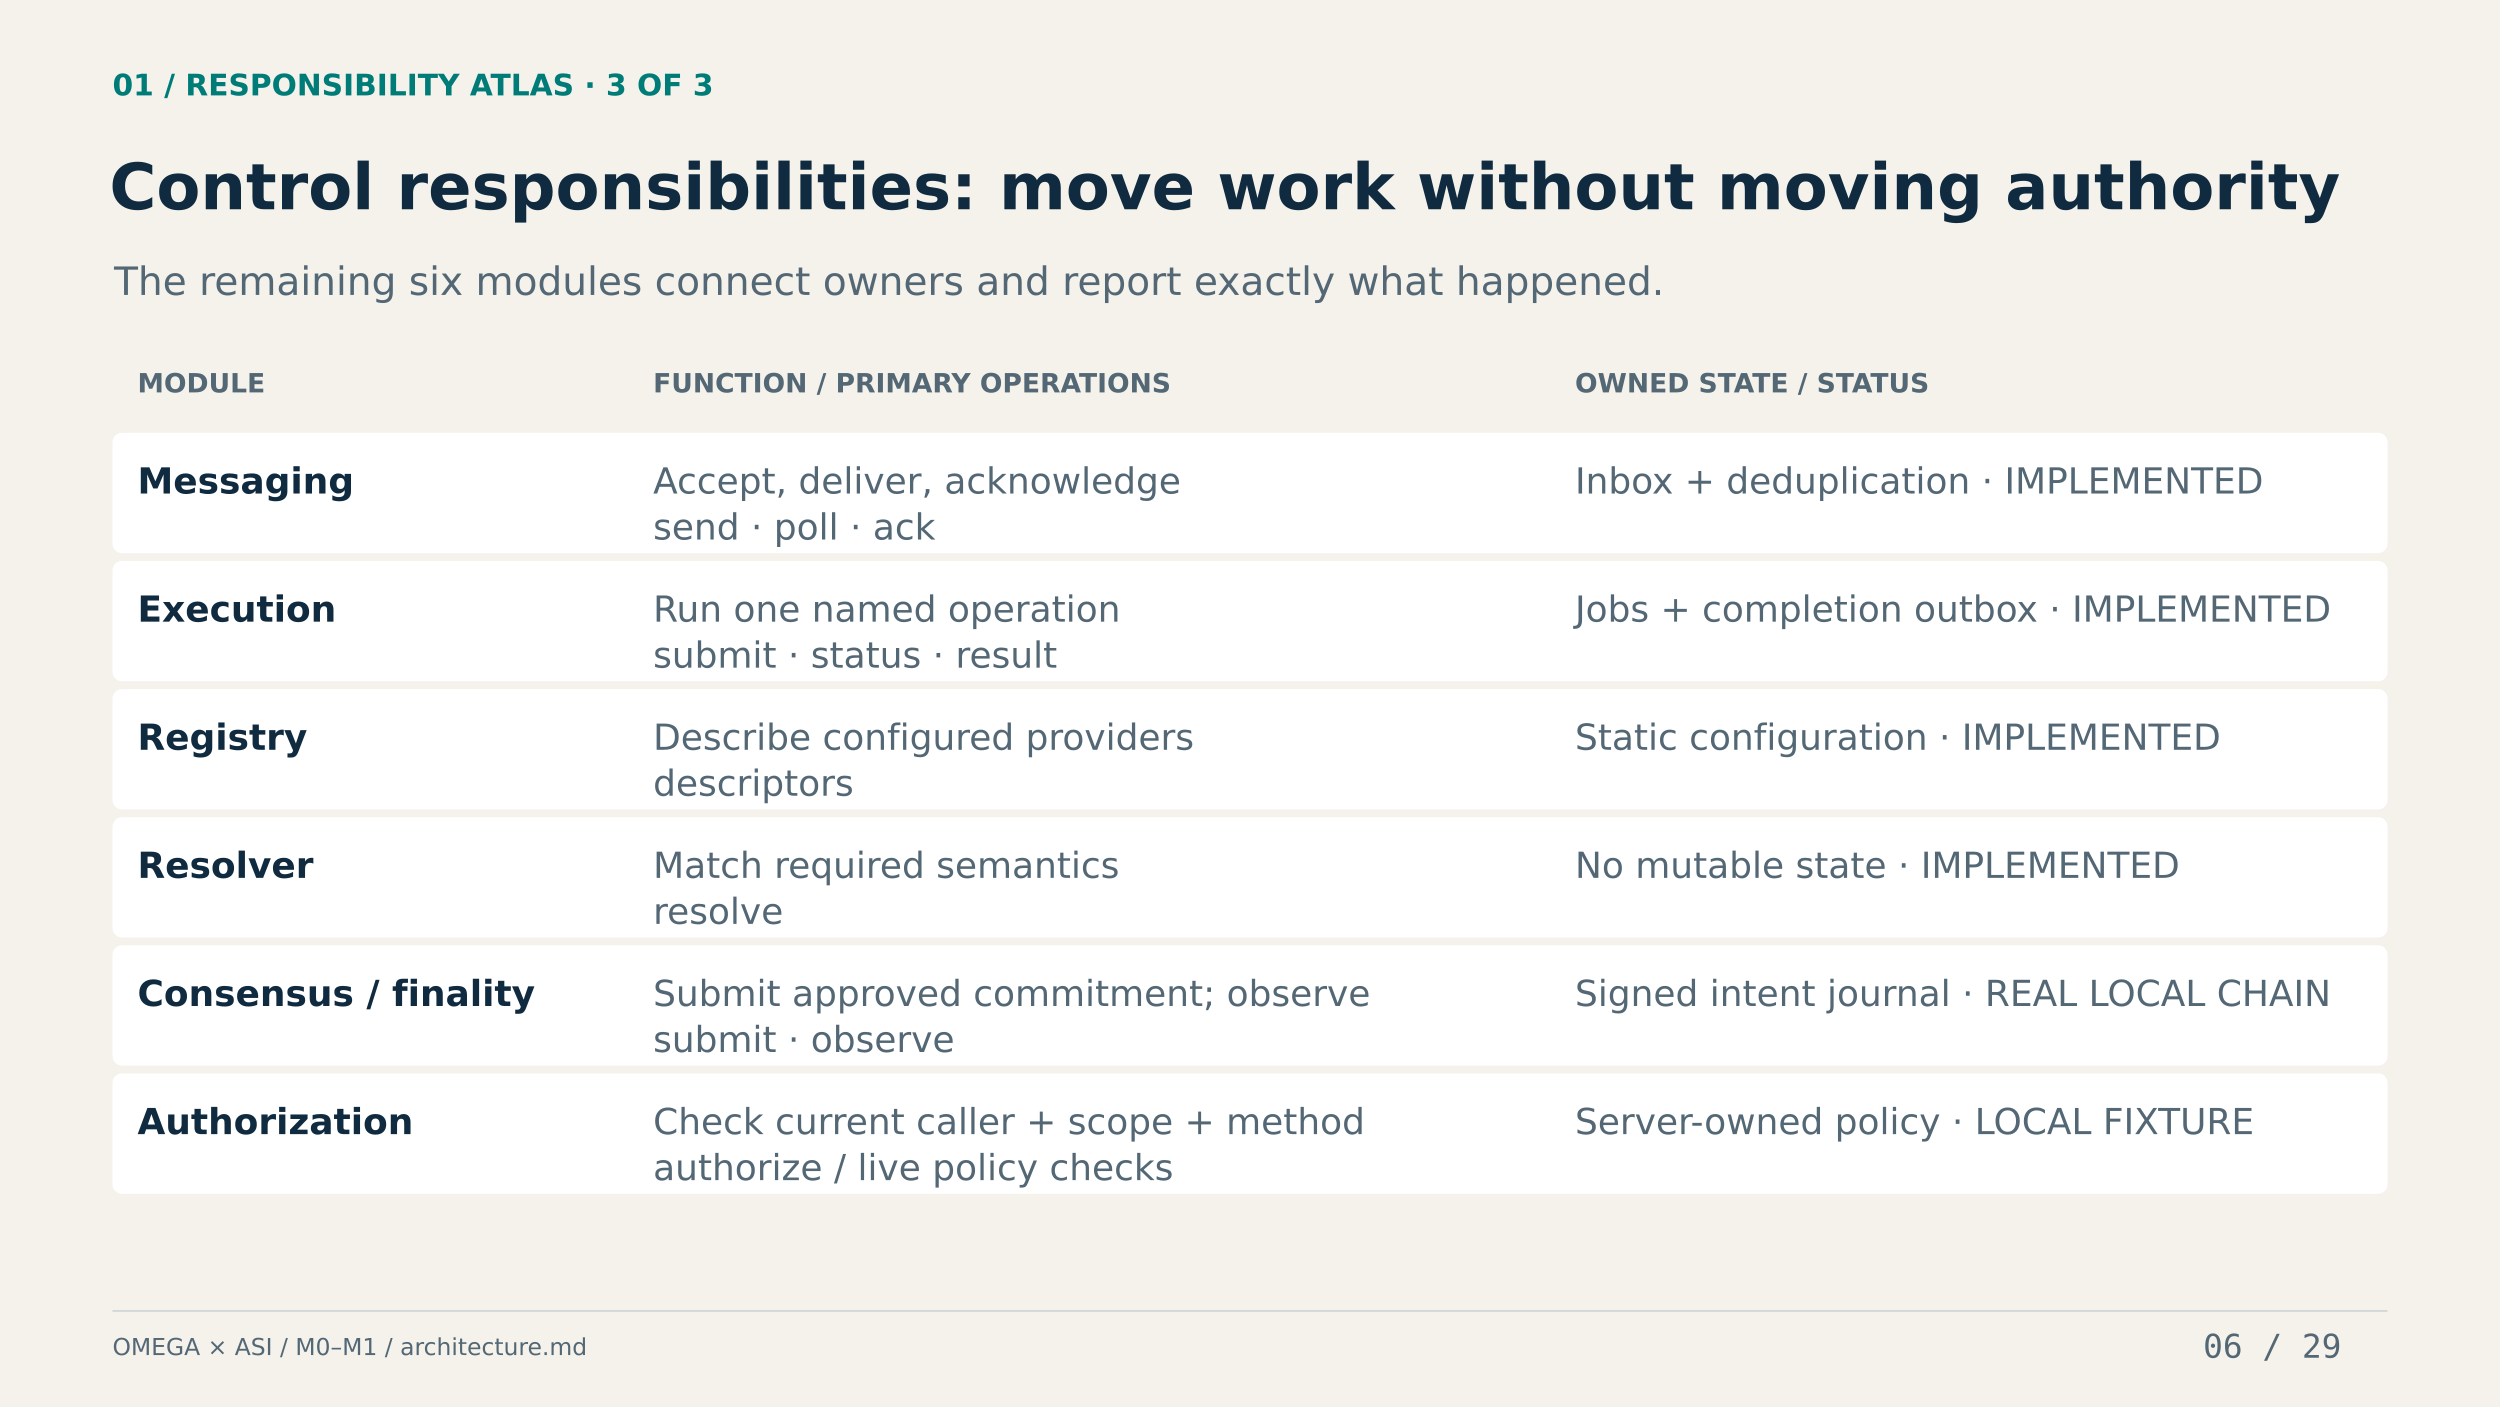
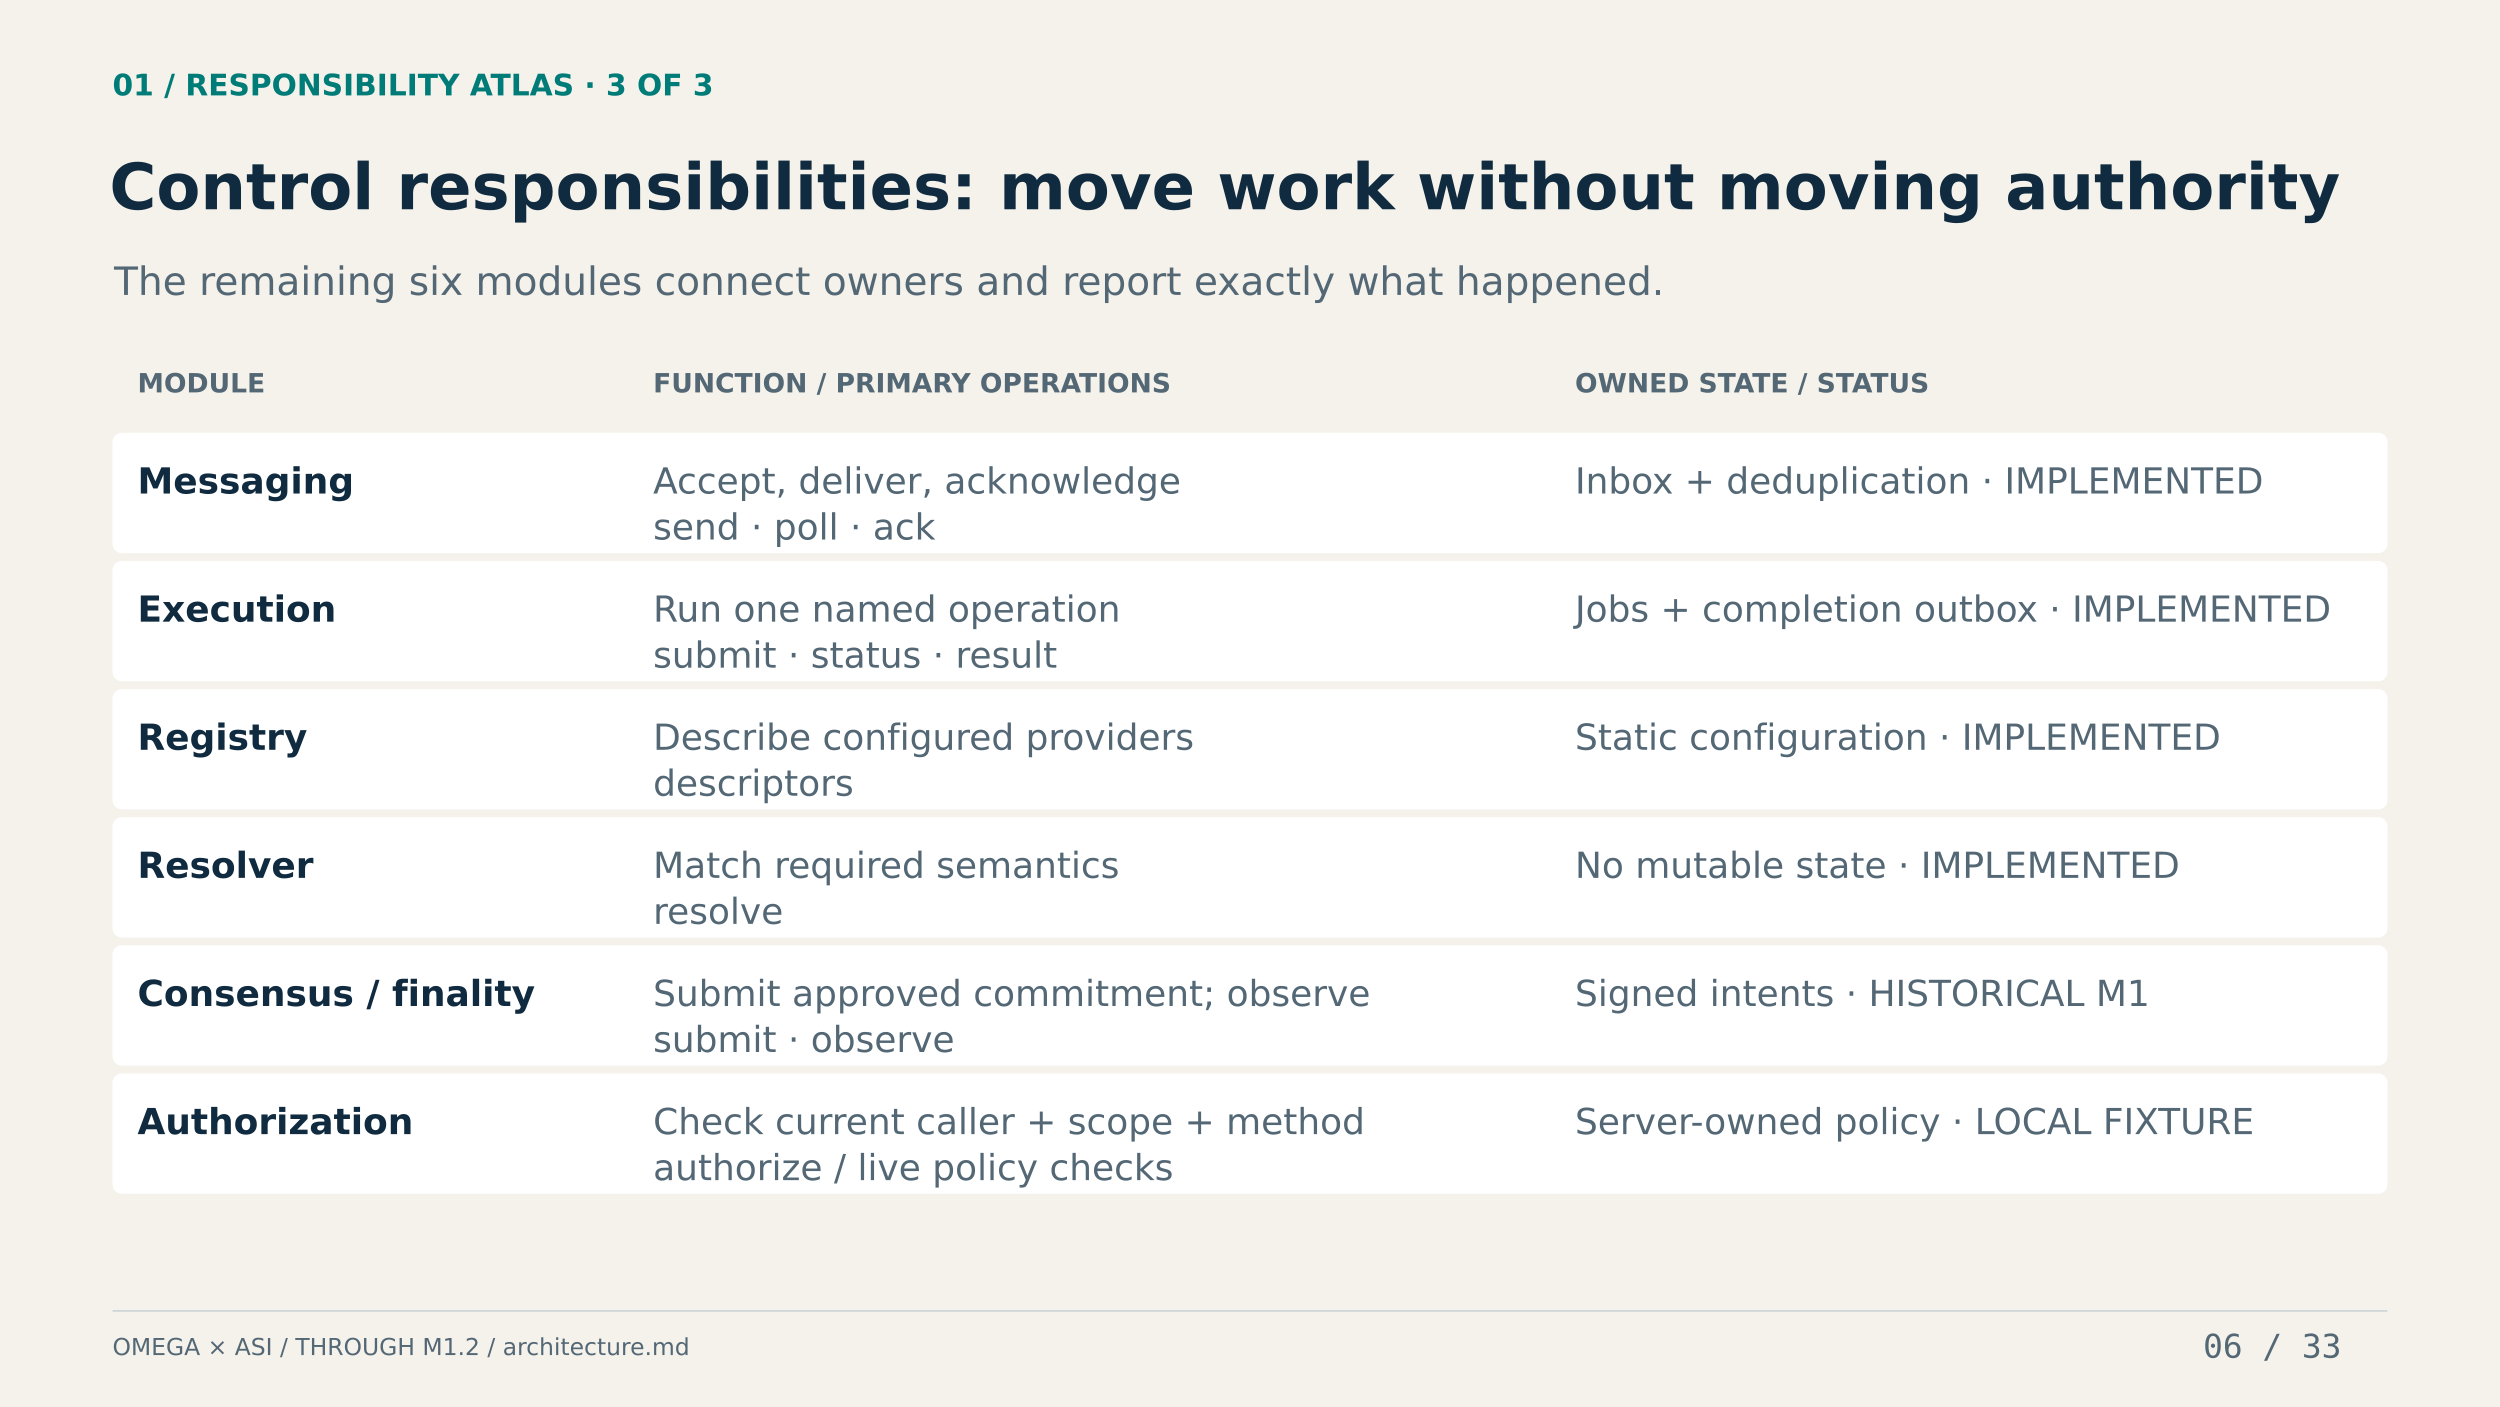
<svg xmlns="http://www.w3.org/2000/svg" width="1600" height="900" viewBox="0 0 1600 900" role="img" aria-labelledby="title desc">
  <rect width="1600" height="900" fill="#F4F2EB" />
  <text x="72" y="61.05" font-family="DejaVu Sans" font-size="19" font-weight="700" fill="#007C78">01 / RESPONSIBILITY ATLAS · 3 OF 3</text>
  <text x="70" y="133.95" font-family="DejaVu Sans" font-size="41" font-weight="700" fill="#102B3F">Control responsibilities: move work without moving authority</text>
  <text x="73" y="188.75" font-family="DejaVu Sans" font-size="25" font-weight="400" fill="#536775">The remaining six modules connect owners and report exactly what happened.</text>
  <text x="88" y="251.15" font-family="DejaVu Sans" font-size="17" font-weight="700" fill="#536775">MODULE</text>
  <text x="418" y="251.15" font-family="DejaVu Sans" font-size="17" font-weight="700" fill="#536775">FUNCTION / PRIMARY OPERATIONS</text>
  <text x="1008" y="251.15" font-family="DejaVu Sans" font-size="17" font-weight="700" fill="#536775">OWNED STATE / STATUS</text>
  <rect x="72" y="277" width="1456" height="77" rx="6" fill="#FFFFFF" />
  <text x="88" y="315.85" font-family="DejaVu Sans" font-size="23" font-weight="700" fill="#102B3F">Messaging</text>
  <text x="418" y="315.85" font-family="DejaVu Sans" font-size="23" font-weight="400" fill="#536775">Accept, deliver, acknowledge</text>
  <text x="418" y="345.29" font-family="DejaVu Sans" font-size="23" font-weight="400" fill="#536775">send · poll · ack</text>
  <text x="1008" y="315.85" font-family="DejaVu Sans" font-size="23" font-weight="400" fill="#536775">Inbox + deduplication · IMPLEMENTED</text>
  <rect x="72" y="359" width="1456" height="77" rx="6" fill="#FFFFFF" />
  <text x="88" y="397.85" font-family="DejaVu Sans" font-size="23" font-weight="700" fill="#102B3F">Execution</text>
  <text x="418" y="397.85" font-family="DejaVu Sans" font-size="23" font-weight="400" fill="#536775">Run one named operation</text>
  <text x="418" y="427.29" font-family="DejaVu Sans" font-size="23" font-weight="400" fill="#536775">submit · status · result</text>
  <text x="1008" y="397.85" font-family="DejaVu Sans" font-size="23" font-weight="400" fill="#536775">Jobs + completion outbox · IMPLEMENTED</text>
  <rect x="72" y="441" width="1456" height="77" rx="6" fill="#FFFFFF" />
  <text x="88" y="479.85" font-family="DejaVu Sans" font-size="23" font-weight="700" fill="#102B3F">Registry</text>
  <text x="418" y="479.85" font-family="DejaVu Sans" font-size="23" font-weight="400" fill="#536775">Describe configured providers</text>
  <text x="418" y="509.29" font-family="DejaVu Sans" font-size="23" font-weight="400" fill="#536775">descriptors</text>
  <text x="1008" y="479.85" font-family="DejaVu Sans" font-size="23" font-weight="400" fill="#536775">Static configuration · IMPLEMENTED</text>
  <rect x="72" y="523" width="1456" height="77" rx="6" fill="#FFFFFF" />
  <text x="88" y="561.85" font-family="DejaVu Sans" font-size="23" font-weight="700" fill="#102B3F">Resolver</text>
  <text x="418" y="561.85" font-family="DejaVu Sans" font-size="23" font-weight="400" fill="#536775">Match required semantics</text>
  <text x="418" y="591.29" font-family="DejaVu Sans" font-size="23" font-weight="400" fill="#536775">resolve</text>
  <text x="1008" y="561.85" font-family="DejaVu Sans" font-size="23" font-weight="400" fill="#536775">No mutable state · IMPLEMENTED</text>
  <rect x="72" y="605" width="1456" height="77" rx="6" fill="#FFFFFF" />
  <text x="88" y="643.85" font-family="DejaVu Sans" font-size="23" font-weight="700" fill="#102B3F">Consensus / finality</text>
  <text x="418" y="643.85" font-family="DejaVu Sans" font-size="23" font-weight="400" fill="#536775">Submit approved commitment; observe</text>
  <text x="418" y="673.29" font-family="DejaVu Sans" font-size="23" font-weight="400" fill="#536775">submit · observe</text>
-   <text x="1008" y="643.85" font-family="DejaVu Sans" font-size="23" font-weight="400" fill="#536775">Signed intent journal · REAL LOCAL CHAIN</text>
+   <text x="1008" y="643.85" font-family="DejaVu Sans" font-size="23" font-weight="400" fill="#536775">Signed intents · HISTORICAL M1</text>
  <rect x="72" y="687" width="1456" height="77" rx="6" fill="#FFFFFF" />
  <text x="88" y="725.85" font-family="DejaVu Sans" font-size="23" font-weight="700" fill="#102B3F">Authorization</text>
  <text x="418" y="725.85" font-family="DejaVu Sans" font-size="23" font-weight="400" fill="#536775">Check current caller + scope + method</text>
  <text x="418" y="755.29" font-family="DejaVu Sans" font-size="23" font-weight="400" fill="#536775">authorize / live policy checks</text>
  <text x="1008" y="725.85" font-family="DejaVu Sans" font-size="23" font-weight="400" fill="#536775">Server-owned policy · LOCAL FIXTURE</text>
  <line x1="72" y1="839" x2="1528" y2="839" stroke="#C9D2D4" stroke-width="1" />
-   <text x="72" y="867.25" font-family="DejaVu Sans" font-size="15" font-weight="400" fill="#536775">OMEGA × ASI / M0–M1 / architecture.md</text>
-   <text x="1410" y="868.95" font-family="DejaVu Sans Mono" font-size="21" font-weight="400" fill="#536775">06 / 29</text>
+   <text x="72" y="867.25" font-family="DejaVu Sans" font-size="15" font-weight="400" fill="#536775">OMEGA × ASI / THROUGH M1.2 / architecture.md</text>
+   <text x="1410" y="868.95" font-family="DejaVu Sans Mono" font-size="21" font-weight="400" fill="#536775">06 / 33</text>
</svg>
